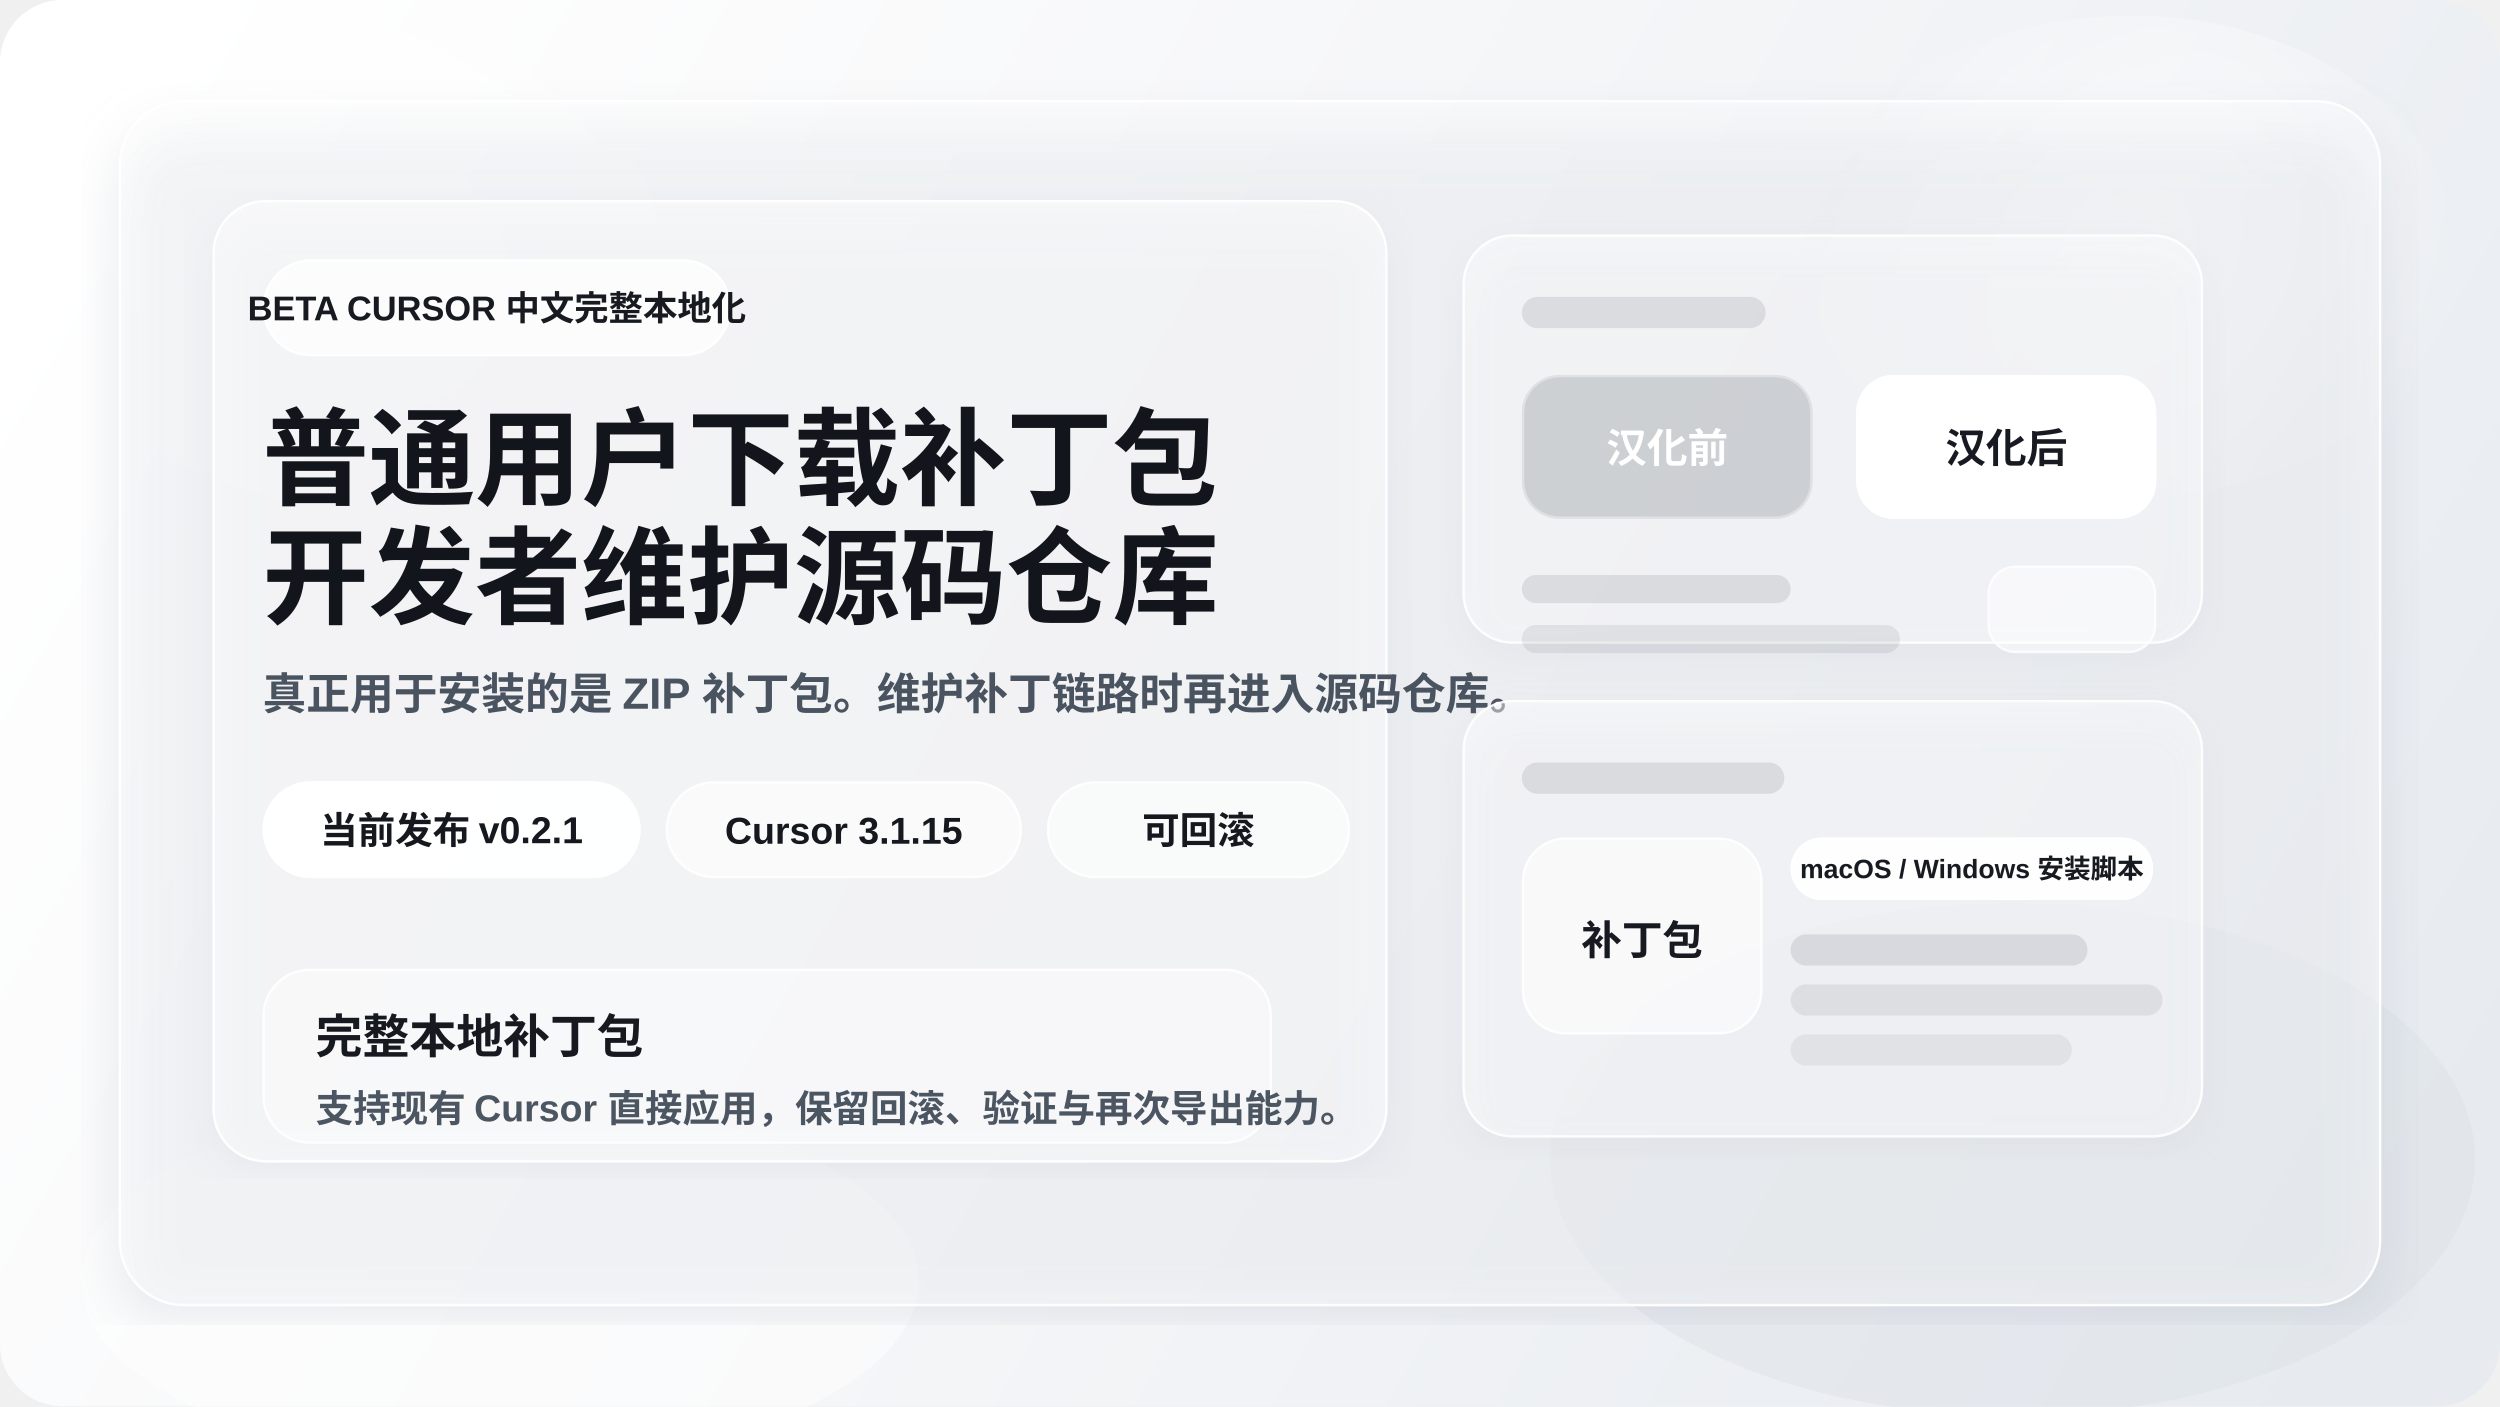
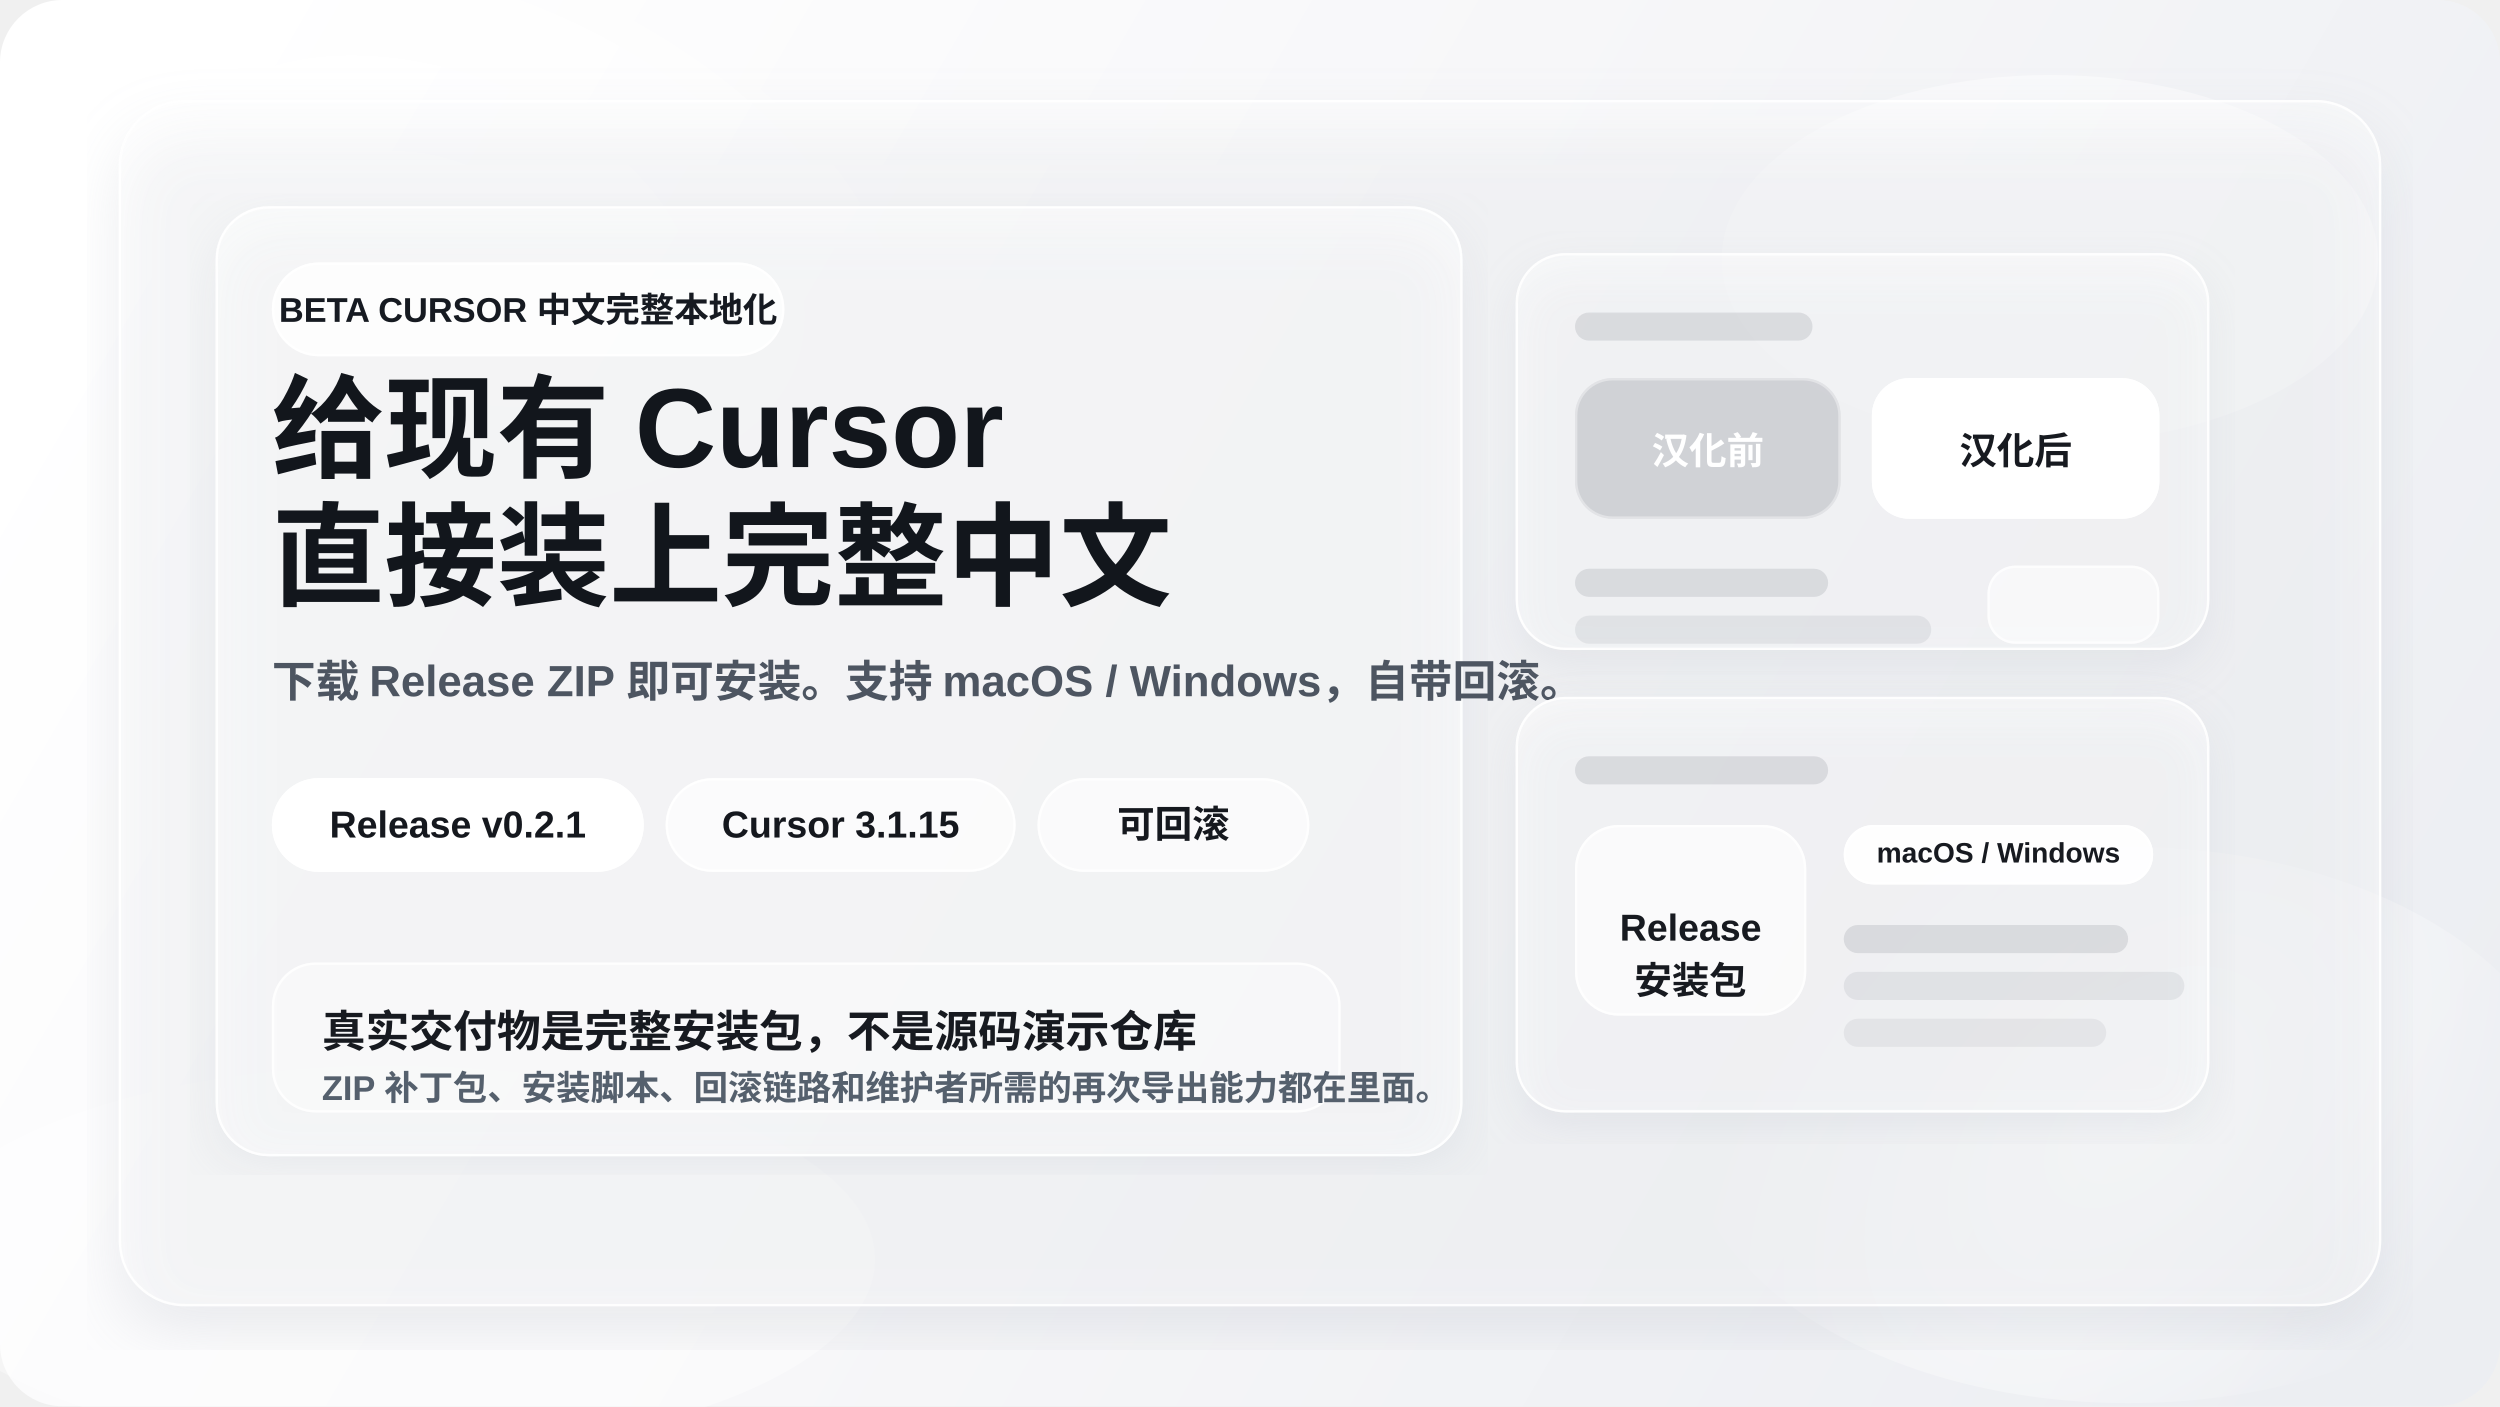
<svg xmlns="http://www.w3.org/2000/svg" width="1600" height="900" viewBox="0 0 1600 900" fill="none">
  <defs>
-     <linearGradient id="bg" x1="88" y1="48" x2="1504" y2="860" gradientUnits="userSpaceOnUse">
+     <linearGradient id="bg" x1="116" y1="54" x2="1498" y2="860" gradientUnits="userSpaceOnUse">
      <stop stop-color="#FFFFFF" />
-       <stop offset="0.48" stop-color="#F5F6F8" />
-       <stop offset="1" stop-color="#E7EBF0" />
+       <stop offset="0.46" stop-color="#F7F7F9" />
+       <stop offset="1" stop-color="#ECEEF2" />
    </linearGradient>
-     <radialGradient id="glowA" cx="0" cy="0" r="1" gradientUnits="userSpaceOnUse" gradientTransform="translate(196 162) rotate(22.6) scale(287 211)">
-       <stop stop-color="#FFFFFF" stop-opacity="0.95" />
+     <radialGradient id="glowA" cx="0" cy="0" r="1" gradientUnits="userSpaceOnUse" gradientTransform="translate(280 148) rotate(20.7) scale(356 212)">
+       <stop stop-color="#FFFFFF" stop-opacity="0.96" />
      <stop offset="1" stop-color="#FFFFFF" stop-opacity="0" />
    </radialGradient>
-     <radialGradient id="glowB" cx="0" cy="0" r="1" gradientUnits="userSpaceOnUse" gradientTransform="translate(1364 164) rotate(125.6) scale(248 192)">
-       <stop stop-color="#FFFFFF" stop-opacity="0.75" />
+     <radialGradient id="glowB" cx="0" cy="0" r="1" gradientUnits="userSpaceOnUse" gradientTransform="translate(1362 720) rotate(135.5) scale(340 214)">
+       <stop stop-color="#FFFFFF" stop-opacity="0.78" />
      <stop offset="1" stop-color="#FFFFFF" stop-opacity="0" />
    </radialGradient>
-     <filter id="shadow" x="52" y="52" width="1496" height="796" filterUnits="userSpaceOnUse" color-interpolation-filters="sRGB">
+     <filter id="shell" x="56" y="44" width="1488" height="820" filterUnits="userSpaceOnUse" color-interpolation-filters="sRGB">
      <feFlood flood-opacity="0" result="BackgroundImageFix" />
      <feGaussianBlur in="BackgroundImageFix" stdDeviation="12" />
      <feComposite in2="SourceAlpha" operator="in" result="effect1_backgroundBlur_1_1" />
      <feColorMatrix in="SourceAlpha" type="matrix" values="0 0 0 0 0 0 0 0 0 0 0 0 0 0 0 0 0 0 127 0" result="hardAlpha" />
-       <feOffset dy="18" />
-       <feGaussianBlur stdDeviation="18" />
-       <feColorMatrix type="matrix" values="0 0 0 0 0.52 0 0 0 0 0.56 0 0 0 0 0.63 0 0 0 0.18 0" />
+       <feOffset dy="20" />
+       <feGaussianBlur stdDeviation="20" />
+       <feColorMatrix type="matrix" values="0 0 0 0 0.55 0 0 0 0 0.58 0 0 0 0 0.64 0 0 0 0.16 0" />
      <feBlend mode="normal" in2="effect1_backgroundBlur_1_1" result="effect2_dropShadow_1_1" />
      <feBlend mode="normal" in="SourceGraphic" in2="effect2_dropShadow_1_1" result="shape" />
    </filter>
-     <filter id="softShadow" x="118" y="122" width="786" height="632" filterUnits="userSpaceOnUse" color-interpolation-filters="sRGB">
+     <filter id="glass" x="122" y="124" width="830" height="628" filterUnits="userSpaceOnUse" color-interpolation-filters="sRGB">
      <feFlood flood-opacity="0" result="BackgroundImageFix" />
-       <feGaussianBlur in="BackgroundImageFix" stdDeviation="10" />
+       <feGaussianBlur in="BackgroundImageFix" stdDeviation="8" />
+       <feComposite in2="SourceAlpha" operator="in" result="effect1_backgroundBlur_1_1" />
+       <feColorMatrix in="SourceAlpha" type="matrix" values="0 0 0 0 0 0 0 0 0 0 0 0 0 0 0 0 0 0 127 0" result="hardAlpha" />
+       <feOffset dy="14" />
+       <feGaussianBlur stdDeviation="18" />
+       <feColorMatrix type="matrix" values="0 0 0 0 0.59 0 0 0 0 0.62 0 0 0 0 0.69 0 0 0 0.14 0" />
+       <feBlend mode="normal" in2="effect1_backgroundBlur_1_1" result="effect2_dropShadow_1_1" />
+       <feBlend mode="normal" in="SourceGraphic" in2="effect2_dropShadow_1_1" result="shape" />
+     </filter>
+     <filter id="panel" x="954" y="148" width="476" height="584" filterUnits="userSpaceOnUse" color-interpolation-filters="sRGB">
+       <feFlood flood-opacity="0" result="BackgroundImageFix" />
+       <feGaussianBlur in="BackgroundImageFix" stdDeviation="8" />
      <feComposite in2="SourceAlpha" operator="in" result="effect1_backgroundBlur_1_1" />
      <feColorMatrix in="SourceAlpha" type="matrix" values="0 0 0 0 0 0 0 0 0 0 0 0 0 0 0 0 0 0 127 0" result="hardAlpha" />
      <feOffset dy="12" />
      <feGaussianBlur stdDeviation="14" />
-       <feColorMatrix type="matrix" values="0 0 0 0 0.66 0 0 0 0 0.69 0 0 0 0 0.74 0 0 0 0.14 0" />
-       <feBlend mode="normal" in2="effect1_backgroundBlur_1_1" result="effect2_dropShadow_1_1" />
-       <feBlend mode="normal" in="SourceGraphic" in2="effect2_dropShadow_1_1" result="shape" />
-     </filter>
-     <filter id="panelShadow" x="922" y="138" width="502" height="604" filterUnits="userSpaceOnUse" color-interpolation-filters="sRGB">
-       <feFlood flood-opacity="0" result="BackgroundImageFix" />
-       <feGaussianBlur in="BackgroundImageFix" stdDeviation="10" />
-       <feComposite in2="SourceAlpha" operator="in" result="effect1_backgroundBlur_1_1" />
-       <feColorMatrix in="SourceAlpha" type="matrix" values="0 0 0 0 0 0 0 0 0 0 0 0 0 0 0 0 0 0 127 0" result="hardAlpha" />
-       <feOffset dy="10" />
-       <feGaussianBlur stdDeviation="12" />
-       <feColorMatrix type="matrix" values="0 0 0 0 0.68 0 0 0 0 0.71 0 0 0 0 0.76 0 0 0 0.12 0" />
+       <feColorMatrix type="matrix" values="0 0 0 0 0.6 0 0 0 0 0.63 0 0 0 0 0.7 0 0 0 0.13 0" />
      <feBlend mode="normal" in2="effect1_backgroundBlur_1_1" result="effect2_dropShadow_1_1" />
      <feBlend mode="normal" in="SourceGraphic" in2="effect2_dropShadow_1_1" result="shape" />
    </filter>
  </defs>
  <rect width="1600" height="900" rx="40" fill="url(#bg)" />
-   <ellipse cx="196" cy="162" rx="226" ry="176" fill="url(#glowA)" />
-   <ellipse cx="1364" cy="164" rx="208" ry="154" fill="url(#glowB)" />
-   <ellipse cx="1288" cy="742" rx="296" ry="164" fill="#D9DEE5" fill-opacity="0.36" />
-   <ellipse cx="320" cy="820" rx="268" ry="118" fill="#FFFFFF" fill-opacity="0.46" />
-   <g filter="url(#shadow)">
+   <ellipse cx="280" cy="148" rx="288" ry="182" fill="url(#glowA)" />
+   <ellipse cx="1362" cy="720" rx="284" ry="178" fill="url(#glowB)" />
+   <ellipse cx="1312" cy="166" rx="210" ry="118" fill="#FFFFFF" fill-opacity="0.44" />
+   <ellipse cx="252" cy="806" rx="308" ry="124" fill="#FFFFFF" fill-opacity="0.36" />
+   <g filter="url(#shell)">
    <rect x="76" y="64" width="1448" height="772" rx="42" fill="#FFFFFF" fill-opacity="0.42" />
    <rect x="76.75" y="64.75" width="1446.5" height="770.5" rx="41.25" stroke="white" stroke-opacity="0.9" stroke-width="1.5" />
  </g>
-   <g filter="url(#softShadow)">
-     <rect x="136" y="128" width="752" height="616" rx="34" fill="#FFFFFF" fill-opacity="0.5" />
-     <rect x="136.75" y="128.75" width="750.5" height="614.5" rx="33.25" stroke="white" stroke-opacity="0.92" stroke-width="1.5" />
-   </g>
-   <rect x="168" y="166" width="300" height="62" rx="31" fill="#FFFFFF" fill-opacity="0.72" />
-   <rect x="168.75" y="166.75" width="298.5" height="60.5" rx="30.25" stroke="white" stroke-opacity="0.9" stroke-width="1.5" />
-   <text x="318" y="205" text-anchor="middle" fill="#171A20" font-family="SF Pro Display, PingFang SC, Helvetica Neue, Arial, sans-serif" font-size="22" font-weight="700">BETA CURSOR 中文完整本地化</text>
-   <text x="168" y="318" fill="#12151B" font-family="SF Pro Display, PingFang SC, Helvetica Neue, Arial, sans-serif" font-size="68" font-weight="800">普通用户下载补丁包</text>
-   <text x="168" y="394" fill="#12151B" font-family="SF Pro Display, PingFang SC, Helvetica Neue, Arial, sans-serif" font-size="68" font-weight="800">开发者维护源码仓库</text>
-   <text x="168" y="454" fill="#4A5360" font-family="SF Pro Text, PingFang SC, Helvetica Neue, Arial, sans-serif" font-size="28" font-weight="600">真正用于安装的是 ZIP 补丁包。维护补丁链路时再进入源码仓库。</text>
-   <g>
-     <rect x="168" y="500" width="242" height="62" rx="31" fill="#FFFFFF" fill-opacity="0.96" />
-     <rect x="168.75" y="500.75" width="240.5" height="60.5" rx="30.25" stroke="white" stroke-opacity="0.96" stroke-width="1.5" />
-     <text x="289" y="540" text-anchor="middle" fill="#15181E" font-family="SF Pro Text, PingFang SC, Helvetica Neue, Arial, sans-serif" font-size="24" font-weight="700">当前发布 v0.2.1</text>
+   <g filter="url(#glass)">
+     <rect x="138" y="132" width="798" height="608" rx="34" fill="#FFFFFF" fill-opacity="0.54" />
+     <rect x="138.75" y="132.75" width="796.5" height="606.5" rx="33.25" stroke="white" stroke-opacity="0.92" stroke-width="1.5" />
  </g>
  <g>
-     <rect x="426" y="500" width="228" height="62" rx="31" fill="#FFFFFF" fill-opacity="0.62" />
-     <rect x="426.75" y="500.75" width="226.5" height="60.5" rx="30.25" stroke="white" stroke-opacity="0.84" stroke-width="1.5" />
-     <text x="540" y="540" text-anchor="middle" fill="#15181E" font-family="SF Pro Text, PingFang SC, Helvetica Neue, Arial, sans-serif" font-size="24" font-weight="700">Cursor 3.1.15</text>
+     <rect x="174" y="168" width="328" height="60" rx="30" fill="#FFFFFF" fill-opacity="0.78" />
+     <rect x="174.75" y="168.75" width="326.5" height="58.5" rx="29.25" stroke="white" stroke-opacity="0.92" stroke-width="1.5" />
+     <text x="338" y="206" text-anchor="middle" fill="#161A21" font-family="SF Pro Display, PingFang SC, Helvetica Neue, Arial, sans-serif" font-size="22" font-weight="700">BETA CURSOR 中文完整本地化</text>
+   </g>
+   <text x="174" y="300" fill="#12161C" font-family="SF Pro Display, PingFang SC, Helvetica Neue, Arial, sans-serif" font-size="72" font-weight="800">给现有 Cursor</text>
+   <text x="174" y="382" fill="#12161C" font-family="SF Pro Display, PingFang SC, Helvetica Neue, Arial, sans-serif" font-size="72" font-weight="800">直接装上完整中文</text>
+   <text x="174" y="446" fill="#4D5561" font-family="SF Pro Text, PingFang SC, Helvetica Neue, Arial, sans-serif" font-size="28" font-weight="600">下载 Release ZIP 即可安装。支持 macOS / Windows，自带回滚。</text>
+   <g>
+     <rect x="174" y="498" width="238" height="60" rx="30" fill="#FFFFFF" fill-opacity="0.96" />
+     <rect x="174.75" y="498.75" width="236.5" height="58.5" rx="29.25" stroke="white" stroke-opacity="0.96" stroke-width="1.5" />
+     <text x="293" y="536" text-anchor="middle" fill="#15181E" font-family="SF Pro Text, PingFang SC, Helvetica Neue, Arial, sans-serif" font-size="24" font-weight="700">Release v0.2.1</text>
  </g>
  <g>
-     <rect x="670" y="500" width="194" height="62" rx="31" fill="#FFFFFF" fill-opacity="0.58" />
-     <rect x="670.75" y="500.75" width="192.5" height="60.5" rx="30.25" stroke="white" stroke-opacity="0.8" stroke-width="1.5" />
-     <text x="767" y="540" text-anchor="middle" fill="#15181E" font-family="SF Pro Text, PingFang SC, Helvetica Neue, Arial, sans-serif" font-size="24" font-weight="700">可回滚</text>
-   </g>
-   <rect x="168" y="620" width="646" height="112" rx="30" fill="#FFFFFF" fill-opacity="0.42" />
-   <rect x="168.75" y="620.75" width="644.5" height="110.5" rx="29.25" stroke="white" stroke-opacity="0.82" stroke-width="1.5" />
-   <text x="202" y="674" fill="#16191F" font-family="SF Pro Display, PingFang SC, Helvetica Neue, Arial, sans-serif" font-size="30" font-weight="800">完整本地补丁包</text>
-   <text x="202" y="718" fill="#4C5562" font-family="SF Pro Text, PingFang SC, Helvetica Neue, Arial, sans-serif" font-size="24" font-weight="600">支持现有 Cursor 直接应用，保留回滚、验证与再次导出能力。</text>
-   <g filter="url(#panelShadow)">
-     <rect x="936" y="150" width="474" height="262" rx="32" fill="#FFFFFF" fill-opacity="0.44" />
-     <rect x="936.75" y="150.75" width="472.5" height="260.5" rx="31.25" stroke="white" stroke-opacity="0.86" stroke-width="1.5" />
-   </g>
-   <rect x="974" y="190" width="156" height="20" rx="10" fill="#313844" fill-opacity="0.12" />
-   <g>
-     <rect x="974" y="240" width="186" height="92" rx="24" fill="#3E4654" fill-opacity="0.2" />
-     <rect x="974.75" y="240.75" width="184.5" height="90.5" rx="23.25" stroke="white" stroke-opacity="0.36" stroke-width="1.5" />
-     <text x="1067" y="296" text-anchor="middle" fill="#FFFFFF" font-family="SF Pro Display, PingFang SC, Helvetica Neue, Arial, sans-serif" font-size="26" font-weight="800">汉化前</text>
+     <rect x="426" y="498" width="224" height="60" rx="30" fill="#FFFFFF" fill-opacity="0.66" />
+     <rect x="426.75" y="498.75" width="222.5" height="58.5" rx="29.25" stroke="white" stroke-opacity="0.88" stroke-width="1.5" />
+     <text x="538" y="536" text-anchor="middle" fill="#15181E" font-family="SF Pro Text, PingFang SC, Helvetica Neue, Arial, sans-serif" font-size="24" font-weight="700">Cursor 3.1.15</text>
  </g>
  <g>
-     <rect x="1188" y="240" width="192" height="92" rx="24" fill="#FFFFFF" fill-opacity="0.98" />
-     <rect x="1188.75" y="240.75" width="190.5" height="90.5" rx="23.25" stroke="white" stroke-opacity="0.98" stroke-width="1.5" />
-     <text x="1284" y="296" text-anchor="middle" fill="#171A20" font-family="SF Pro Display, PingFang SC, Helvetica Neue, Arial, sans-serif" font-size="26" font-weight="800">汉化后</text>
-   </g>
-   <rect x="974" y="368" width="172" height="18" rx="9" fill="#313844" fill-opacity="0.12" />
-   <rect x="974" y="400" width="242" height="18" rx="9" fill="#313844" fill-opacity="0.09" />
-   <rect x="1272" y="362" width="108" height="56" rx="18" fill="#FFFFFF" fill-opacity="0.5" />
-   <rect x="1272.75" y="362.75" width="106.5" height="54.5" rx="17.25" stroke="white" stroke-opacity="0.68" stroke-width="1.5" />
-   <g filter="url(#panelShadow)">
-     <rect x="936" y="448" width="474" height="280" rx="32" fill="#FFFFFF" fill-opacity="0.44" />
-     <rect x="936.75" y="448.75" width="472.5" height="278.5" rx="31.25" stroke="white" stroke-opacity="0.86" stroke-width="1.5" />
-   </g>
-   <rect x="974" y="488" width="168" height="20" rx="10" fill="#313844" fill-opacity="0.12" />
-   <g>
-     <rect x="974" y="536" width="154" height="126" rx="28" fill="#FFFFFF" fill-opacity="0.58" />
-     <rect x="974.75" y="536.75" width="152.5" height="124.5" rx="27.25" stroke="white" stroke-opacity="0.82" stroke-width="1.5" />
-     <text x="1051" y="611" text-anchor="middle" fill="#171A20" font-family="SF Pro Display, PingFang SC, Helvetica Neue, Arial, sans-serif" font-size="26" font-weight="800">补丁包</text>
+     <rect x="664" y="498" width="174" height="60" rx="30" fill="#FFFFFF" fill-opacity="0.6" />
+     <rect x="664.75" y="498.75" width="172.5" height="58.5" rx="29.25" stroke="white" stroke-opacity="0.82" stroke-width="1.5" />
+     <text x="751" y="536" text-anchor="middle" fill="#15181E" font-family="SF Pro Text, PingFang SC, Helvetica Neue, Arial, sans-serif" font-size="24" font-weight="700">可回滚</text>
  </g>
  <g>
-     <rect x="1146" y="536" width="232" height="40" rx="20" fill="#FFFFFF" fill-opacity="0.94" />
-     <rect x="1146.75" y="536.75" width="230.5" height="38.5" rx="19.25" stroke="white" stroke-opacity="0.96" stroke-width="1.5" />
-     <text x="1262" y="562" text-anchor="middle" fill="#171A20" font-family="SF Pro Text, PingFang SC, Helvetica Neue, Arial, sans-serif" font-size="17" font-weight="700">macOS / Windows 安装脚本</text>
+     <rect x="174" y="616" width="684" height="96" rx="28" fill="#FFFFFF" fill-opacity="0.42" />
+     <rect x="174.75" y="616.75" width="682.5" height="94.5" rx="27.25" stroke="white" stroke-opacity="0.84" stroke-width="1.5" />
+     <text x="206" y="670" fill="#171A20" font-family="SF Pro Display, PingFang SC, Helvetica Neue, Arial, sans-serif" font-size="28" font-weight="800">真实交付物是完整安装包，不是源码演示仓库</text>
+     <text x="206" y="704" fill="#55606D" font-family="SF Pro Text, PingFang SC, Helvetica Neue, Arial, sans-serif" font-size="22" font-weight="600">ZIP 补丁包、安装脚本、回滚链路和维护者所需的再次导出能力都在里面。</text>
  </g>
-   <rect x="1146" y="598" width="190" height="20" rx="10" fill="#313844" fill-opacity="0.12" />
-   <rect x="1146" y="630" width="238" height="20" rx="10" fill="#313844" fill-opacity="0.09" />
-   <rect x="1146" y="662" width="180" height="20" rx="10" fill="#313844" fill-opacity="0.07" />
+   <g filter="url(#panel)">
+     <rect x="970" y="162" width="444" height="254" rx="32" fill="#FFFFFF" fill-opacity="0.46" />
+     <rect x="970.75" y="162.75" width="442.5" height="252.5" rx="31.25" stroke="white" stroke-opacity="0.9" stroke-width="1.5" />
+   </g>
+   <rect x="1008" y="200" width="152" height="18" rx="9" fill="#313844" fill-opacity="0.12" />
+   <g>
+     <rect x="1008" y="242" width="170" height="90" rx="24" fill="#3E4654" fill-opacity="0.18" />
+     <rect x="1008.75" y="242.75" width="168.5" height="88.5" rx="23.25" stroke="white" stroke-opacity="0.38" stroke-width="1.5" />
+     <text x="1093" y="297" text-anchor="middle" fill="#FFFFFF" font-family="SF Pro Display, PingFang SC, Helvetica Neue, Arial, sans-serif" font-size="24" font-weight="800">汉化前</text>
+   </g>
+   <g>
+     <rect x="1198" y="242" width="184" height="90" rx="24" fill="#FFFFFF" fill-opacity="0.98" />
+     <rect x="1198.75" y="242.75" width="182.5" height="88.5" rx="23.25" stroke="white" stroke-opacity="0.98" stroke-width="1.5" />
+     <text x="1290" y="297" text-anchor="middle" fill="#171A20" font-family="SF Pro Display, PingFang SC, Helvetica Neue, Arial, sans-serif" font-size="24" font-weight="800">汉化后</text>
+   </g>
+   <rect x="1008" y="364" width="162" height="18" rx="9" fill="#313844" fill-opacity="0.12" />
+   <rect x="1008" y="394" width="228" height="18" rx="9" fill="#313844" fill-opacity="0.08" />
+   <rect x="1272" y="362" width="110" height="50" rx="18" fill="#FFFFFF" fill-opacity="0.56" />
+   <rect x="1272.75" y="362.75" width="108.5" height="48.5" rx="17.25" stroke="white" stroke-opacity="0.72" stroke-width="1.5" />
+   <g filter="url(#panel)">
+     <rect x="970" y="446" width="444" height="266" rx="32" fill="#FFFFFF" fill-opacity="0.46" />
+     <rect x="970.75" y="446.75" width="442.5" height="264.5" rx="31.25" stroke="white" stroke-opacity="0.9" stroke-width="1.5" />
+   </g>
+   <rect x="1008" y="484" width="162" height="18" rx="9" fill="#313844" fill-opacity="0.12" />
+   <g>
+     <rect x="1008" y="528" width="148" height="122" rx="28" fill="#FFFFFF" fill-opacity="0.64" />
+     <rect x="1008.75" y="528.75" width="146.5" height="120.5" rx="27.25" stroke="white" stroke-opacity="0.82" stroke-width="1.5" />
+     <text x="1082" y="602" text-anchor="middle" fill="#171A20" font-family="SF Pro Display, PingFang SC, Helvetica Neue, Arial, sans-serif" font-size="24" font-weight="800">Release</text>
+     <text x="1082" y="636" text-anchor="middle" fill="#171A20" font-family="SF Pro Display, PingFang SC, Helvetica Neue, Arial, sans-serif" font-size="24" font-weight="800">安装包</text>
+   </g>
+   <g>
+     <rect x="1180" y="528" width="198" height="38" rx="19" fill="#FFFFFF" fill-opacity="0.96" />
+     <rect x="1180.75" y="528.75" width="196.5" height="36.5" rx="18.25" stroke="white" stroke-opacity="0.98" stroke-width="1.5" />
+     <text x="1279" y="552" text-anchor="middle" fill="#171A20" font-family="SF Pro Text, PingFang SC, Helvetica Neue, Arial, sans-serif" font-size="18" font-weight="700">macOS / Windows</text>
+   </g>
+   <rect x="1180" y="592" width="182" height="18" rx="9" fill="#313844" fill-opacity="0.12" />
+   <rect x="1180" y="622" width="218" height="18" rx="9" fill="#313844" fill-opacity="0.08" />
+   <rect x="1180" y="652" width="168" height="18" rx="9" fill="#313844" fill-opacity="0.07" />
</svg>
